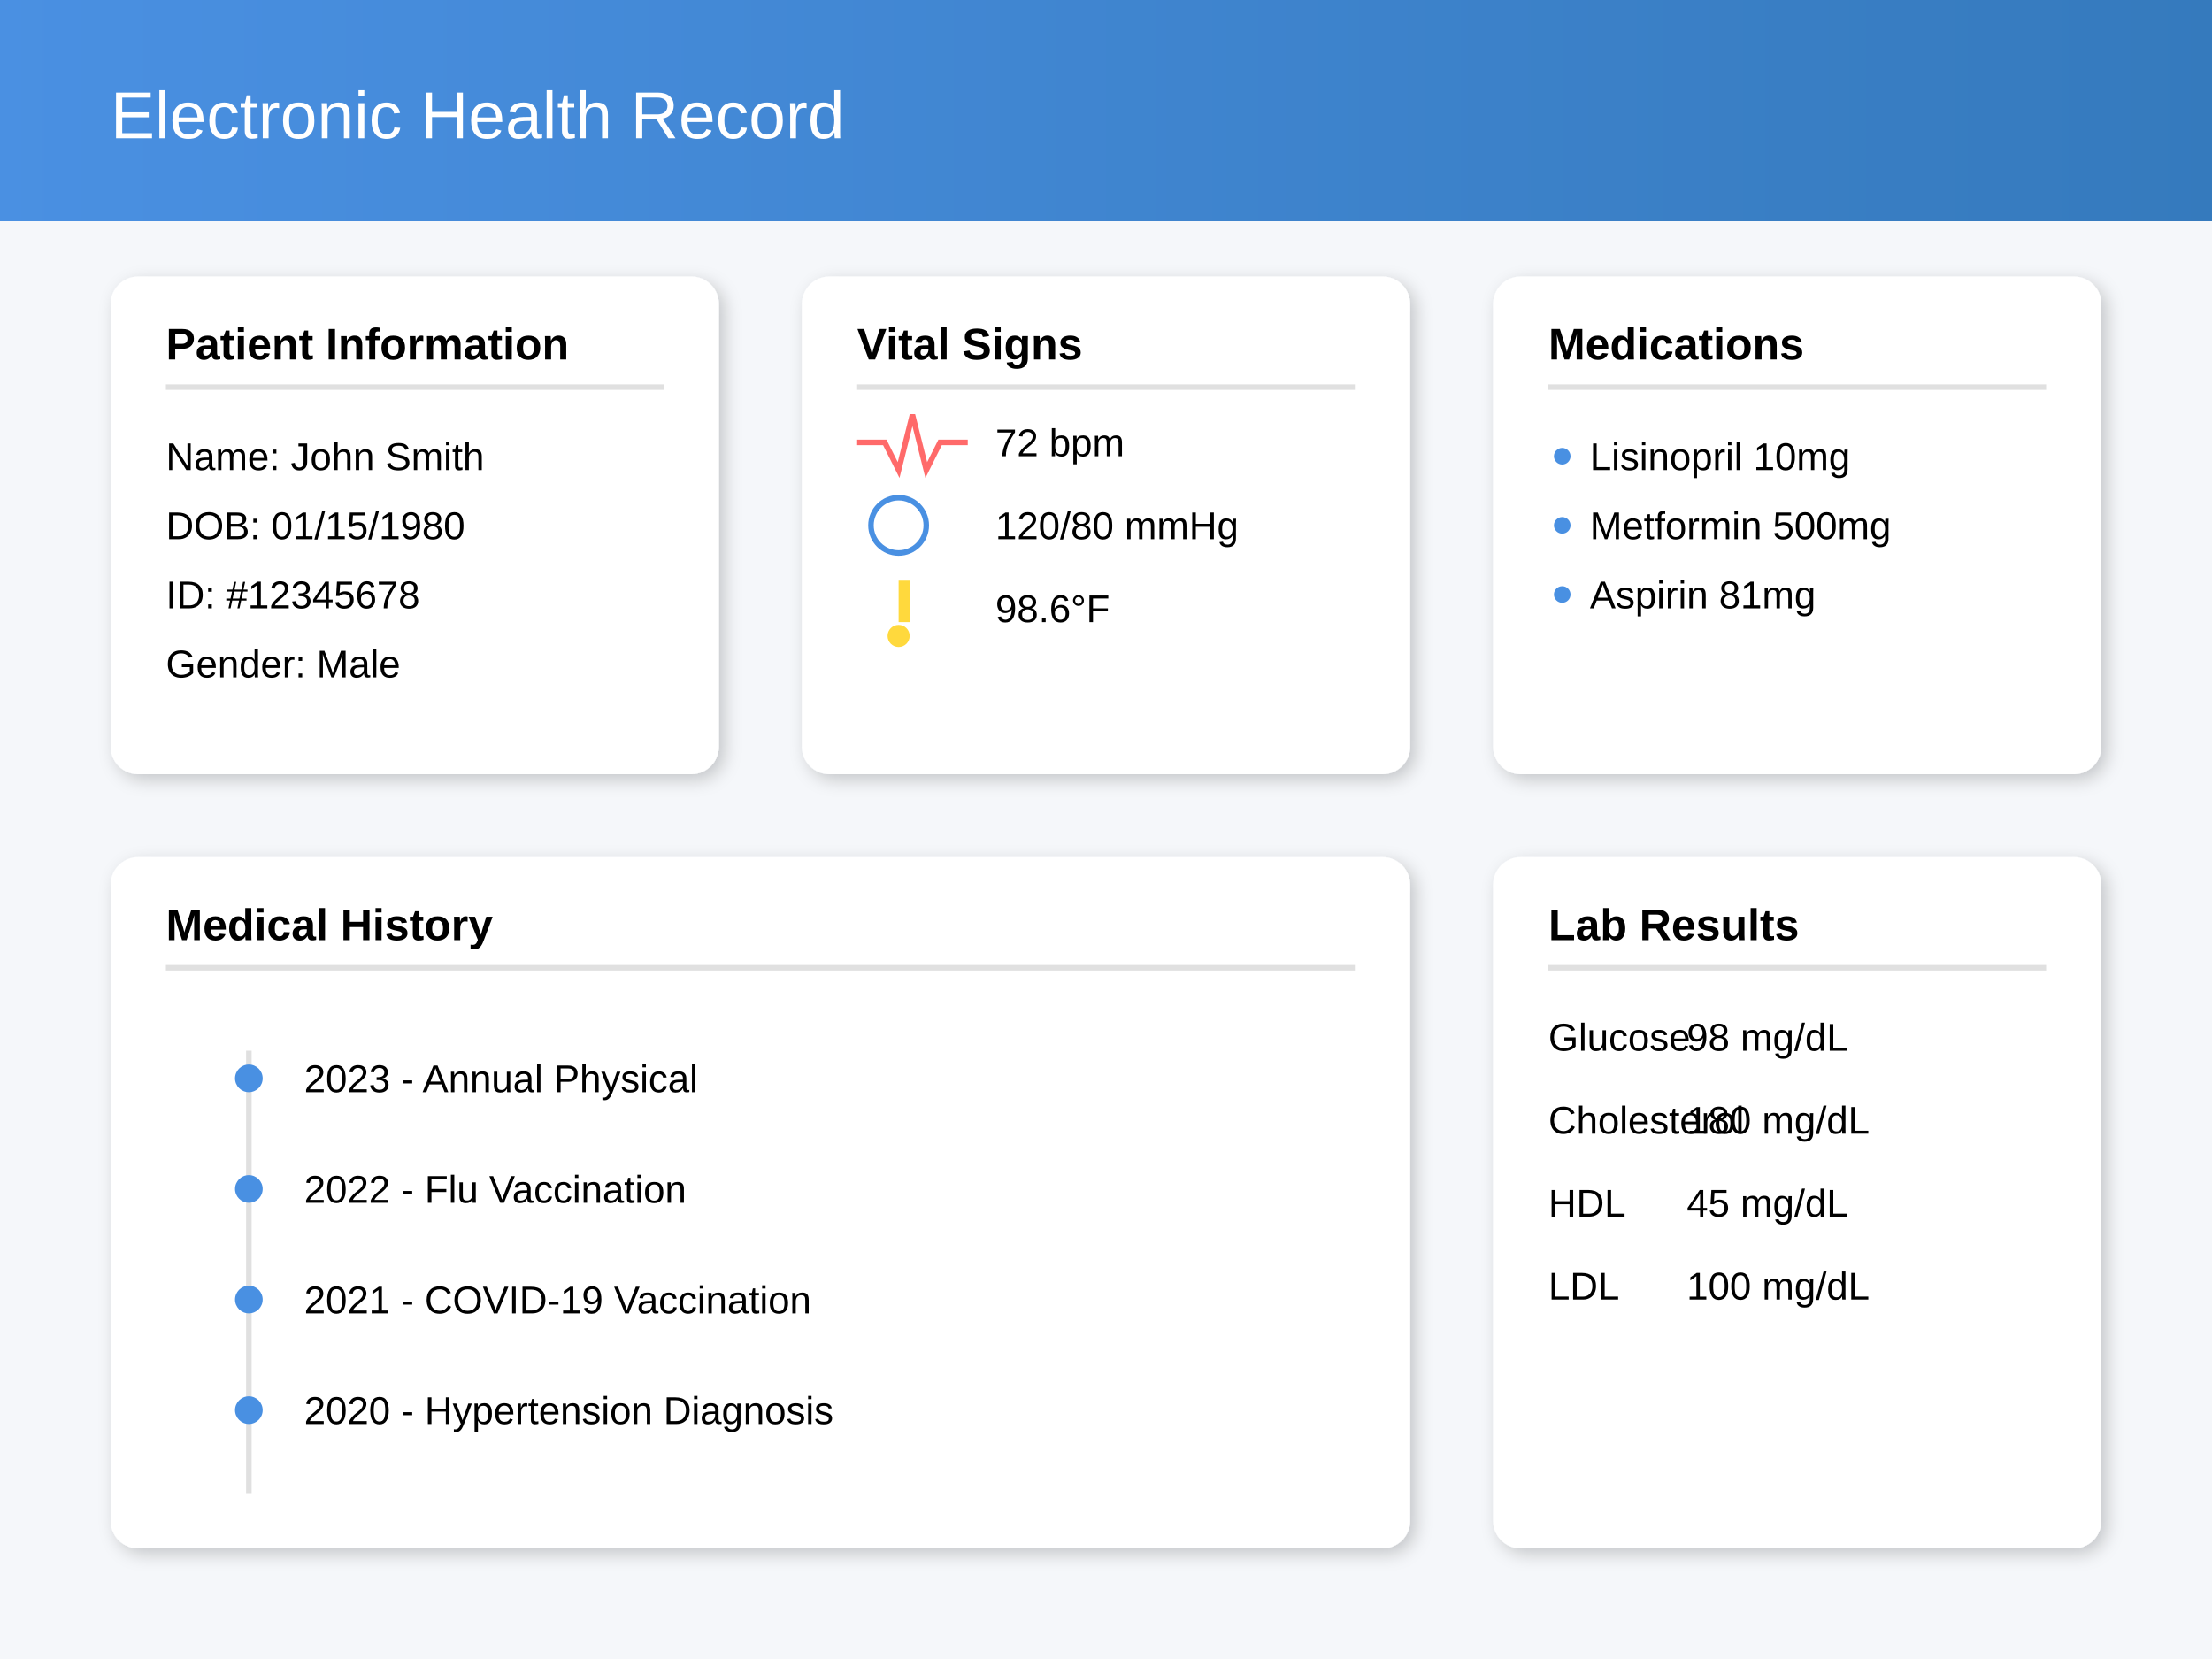
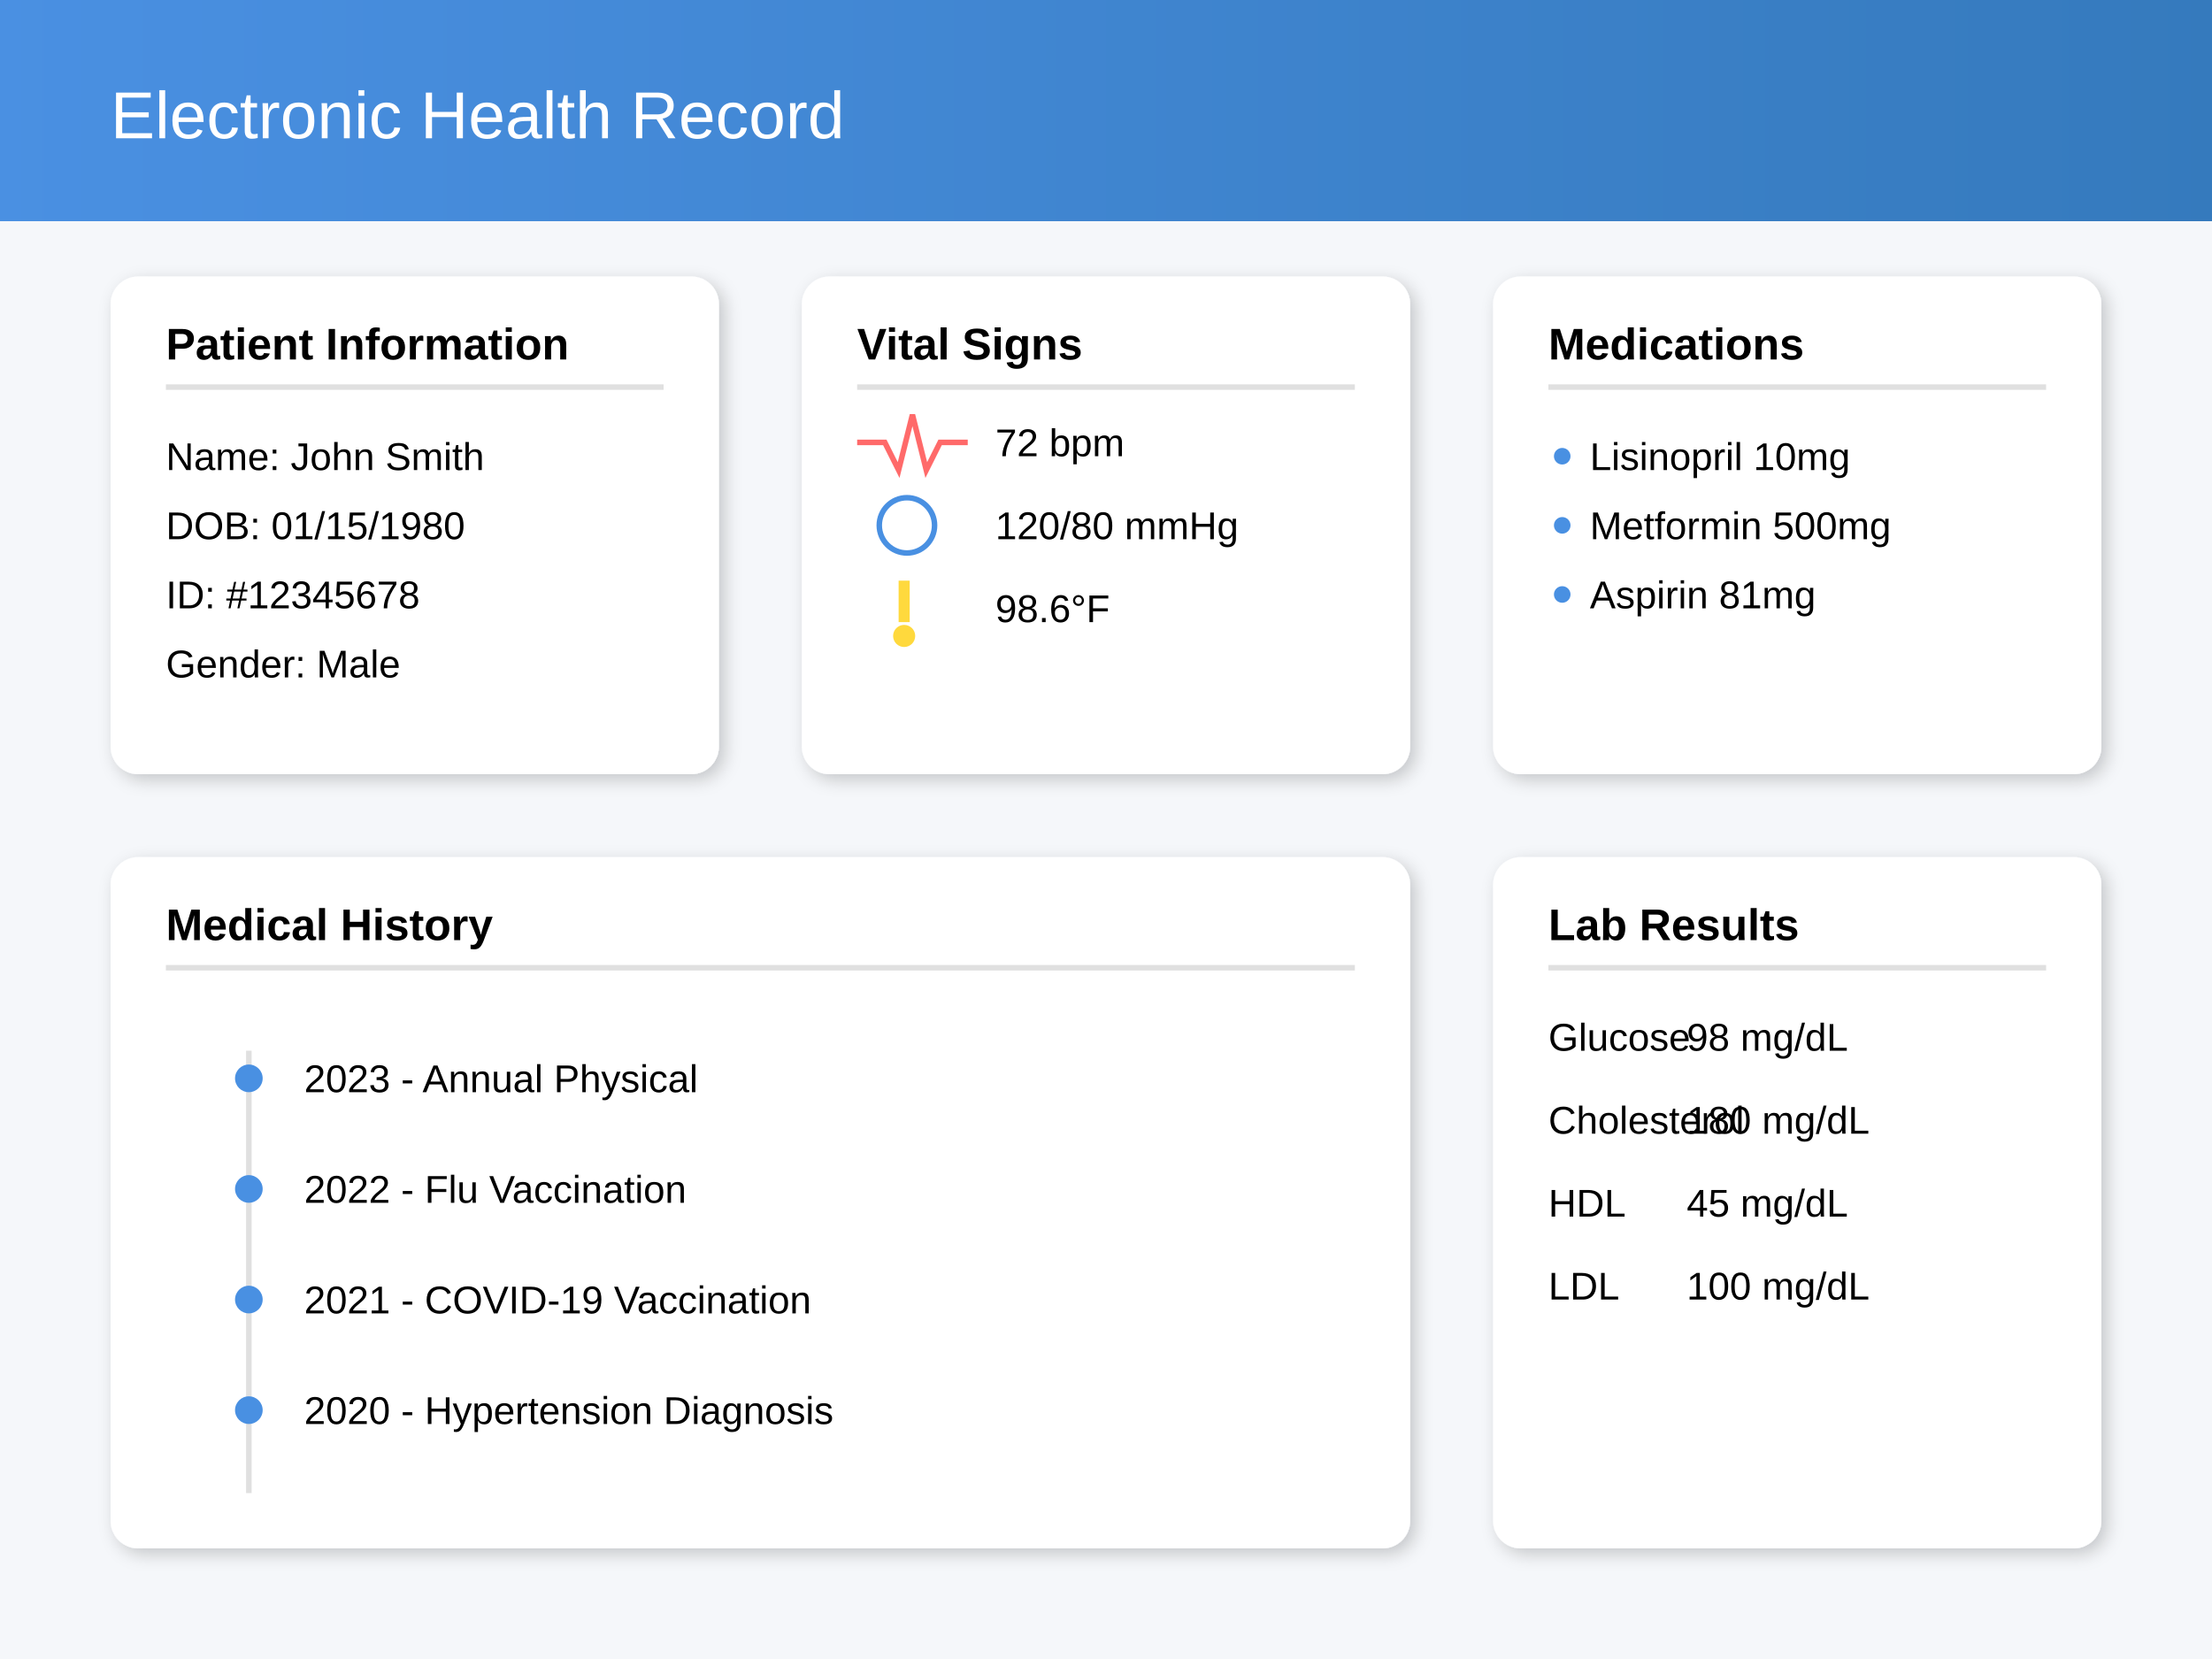
<svg xmlns="http://www.w3.org/2000/svg" viewBox="0 0 800 600">
  <defs>
    <linearGradient id="headerGrad" x1="0%" y1="0%" x2="100%" y2="0%">
      <stop offset="0%" style="stop-color:#4a90e2;stop-opacity:1" />
      <stop offset="100%" style="stop-color:#357abd;stop-opacity:1" />
    </linearGradient>
    <filter id="shadow" x="-20%" y="-20%" width="140%" height="140%">
      <feGaussianBlur in="SourceAlpha" stdDeviation="3" />
      <feOffset dx="2" dy="2" result="offsetblur" />
      <feComponentTransfer>
        <feFuncA type="linear" slope="0.2" />
      </feComponentTransfer>
      <feMerge>
        <feMergeNode />
        <feMergeNode in="SourceGraphic" />
      </feMerge>
    </filter>
  </defs>
  <rect width="800" height="600" fill="#f5f7fa" />
  <rect x="0" y="0" width="800" height="80" fill="url(#headerGrad)" />
  <text x="40" y="50" fill="white" font-family="Arial" font-size="24">Electronic Health Record</text>
  <g transform="translate(40,100)" filter="url(#shadow)">
    <rect width="220" height="180" rx="10" fill="white" />
    <text x="20" y="30" font-family="Arial" font-weight="bold" font-size="16">Patient Information</text>
    <line x1="20" y1="40" x2="200" y2="40" stroke="#e0e0e0" stroke-width="2" />
    <text x="20" y="70" font-family="Arial" font-size="14">Name: John Smith</text>
    <text x="20" y="95" font-family="Arial" font-size="14">DOB: 01/15/1980</text>
    <text x="20" y="120" font-family="Arial" font-size="14">ID: #12345678</text>
    <text x="20" y="145" font-family="Arial" font-size="14">Gender: Male</text>
  </g>
  <g transform="translate(290,100)" filter="url(#shadow)">
    <rect width="220" height="180" rx="10" fill="white" />
    <text x="20" y="30" font-family="Arial" font-weight="bold" font-size="16">Vital Signs</text>
    <line x1="20" y1="40" x2="200" y2="40" stroke="#e0e0e0" stroke-width="2" />
    <path d="M20,60 L30,60 L35,70 L40,50 L45,70 L50,60 L60,60" stroke="#ff6b6b" fill="none" stroke-width="2" />
    <text x="70" y="65" font-family="Arial" font-size="14">72 bpm</text>
-     <circle cx="35" cy="90" r="10" stroke="#4a90e2" fill="none" stroke-width="2" />
+     <circle cx="38" cy="90" r="10" stroke="#4a90e2" fill="none" stroke-width="2" />
    <text x="70" y="95" font-family="Arial" font-size="14">120/80 mmHg</text>
    <rect x="35" y="110" width="4" height="15" fill="#ffd93d" />
-     <circle cx="35" cy="130" r="4" fill="#ffd93d" />
+     <circle cx="37" cy="130" r="4" fill="#ffd93d" />
    <text x="70" y="125" font-family="Arial" font-size="14">98.6°F</text>
  </g>
  <g transform="translate(540,100)" filter="url(#shadow)">
    <rect width="220" height="180" rx="10" fill="white" />
    <text x="20" y="30" font-family="Arial" font-weight="bold" font-size="16">Medications</text>
    <line x1="20" y1="40" x2="200" y2="40" stroke="#e0e0e0" stroke-width="2" />
    <g transform="translate(20,60)">
      <circle cx="5" cy="5" r="3" fill="#4a90e2" />
      <text x="15" y="10" font-family="Arial" font-size="14">Lisinopril 10mg</text>
    </g>
    <g transform="translate(20,85)">
      <circle cx="5" cy="5" r="3" fill="#4a90e2" />
      <text x="15" y="10" font-family="Arial" font-size="14">Metformin 500mg</text>
    </g>
    <g transform="translate(20,110)">
      <circle cx="5" cy="5" r="3" fill="#4a90e2" />
      <text x="15" y="10" font-family="Arial" font-size="14">Aspirin 81mg</text>
    </g>
  </g>
  <g transform="translate(40,310)" filter="url(#shadow)">
    <rect width="470" height="250" rx="10" fill="white" />
    <text x="20" y="30" font-family="Arial" font-weight="bold" font-size="16">Medical History</text>
    <line x1="20" y1="40" x2="450" y2="40" stroke="#e0e0e0" stroke-width="2" />
    <line x1="50" y1="70" x2="50" y2="230" stroke="#e0e0e0" stroke-width="2" />
    <g transform="translate(50,80)">
      <circle cx="0" cy="0" r="5" fill="#4a90e2" />
      <text x="20" y="5" font-family="Arial" font-size="14">2023 - Annual Physical</text>
    </g>
    <g transform="translate(50,120)">
      <circle cx="0" cy="0" r="5" fill="#4a90e2" />
      <text x="20" y="5" font-family="Arial" font-size="14">2022 - Flu Vaccination</text>
    </g>
    <g transform="translate(50,160)">
      <circle cx="0" cy="0" r="5" fill="#4a90e2" />
      <text x="20" y="5" font-family="Arial" font-size="14">2021 - COVID-19 Vaccination</text>
    </g>
    <g transform="translate(50,200)">
      <circle cx="0" cy="0" r="5" fill="#4a90e2" />
      <text x="20" y="5" font-family="Arial" font-size="14">2020 - Hypertension Diagnosis</text>
    </g>
  </g>
  <g transform="translate(540,310)" filter="url(#shadow)">
    <rect width="220" height="250" rx="10" fill="white" />
    <text x="20" y="30" font-family="Arial" font-weight="bold" font-size="16">Lab Results</text>
    <line x1="20" y1="40" x2="200" y2="40" stroke="#e0e0e0" stroke-width="2" />
    <g transform="translate(20,70)">
      <text x="0" y="0" font-family="Arial" font-size="14">Glucose</text>
      <text x="50" y="0" font-family="Arial" font-size="14">98 mg/dL</text>
    </g>
    <g transform="translate(20,100)">
      <text x="0" y="0" font-family="Arial" font-size="14">Cholesterol</text>
      <text x="50" y="0" font-family="Arial" font-size="14">180 mg/dL</text>
    </g>
    <g transform="translate(20,130)">
      <text x="0" y="0" font-family="Arial" font-size="14">HDL</text>
      <text x="50" y="0" font-family="Arial" font-size="14">45 mg/dL</text>
    </g>
    <g transform="translate(20,160)">
      <text x="0" y="0" font-family="Arial" font-size="14">LDL</text>
      <text x="50" y="0" font-family="Arial" font-size="14">100 mg/dL</text>
    </g>
  </g>
</svg>
